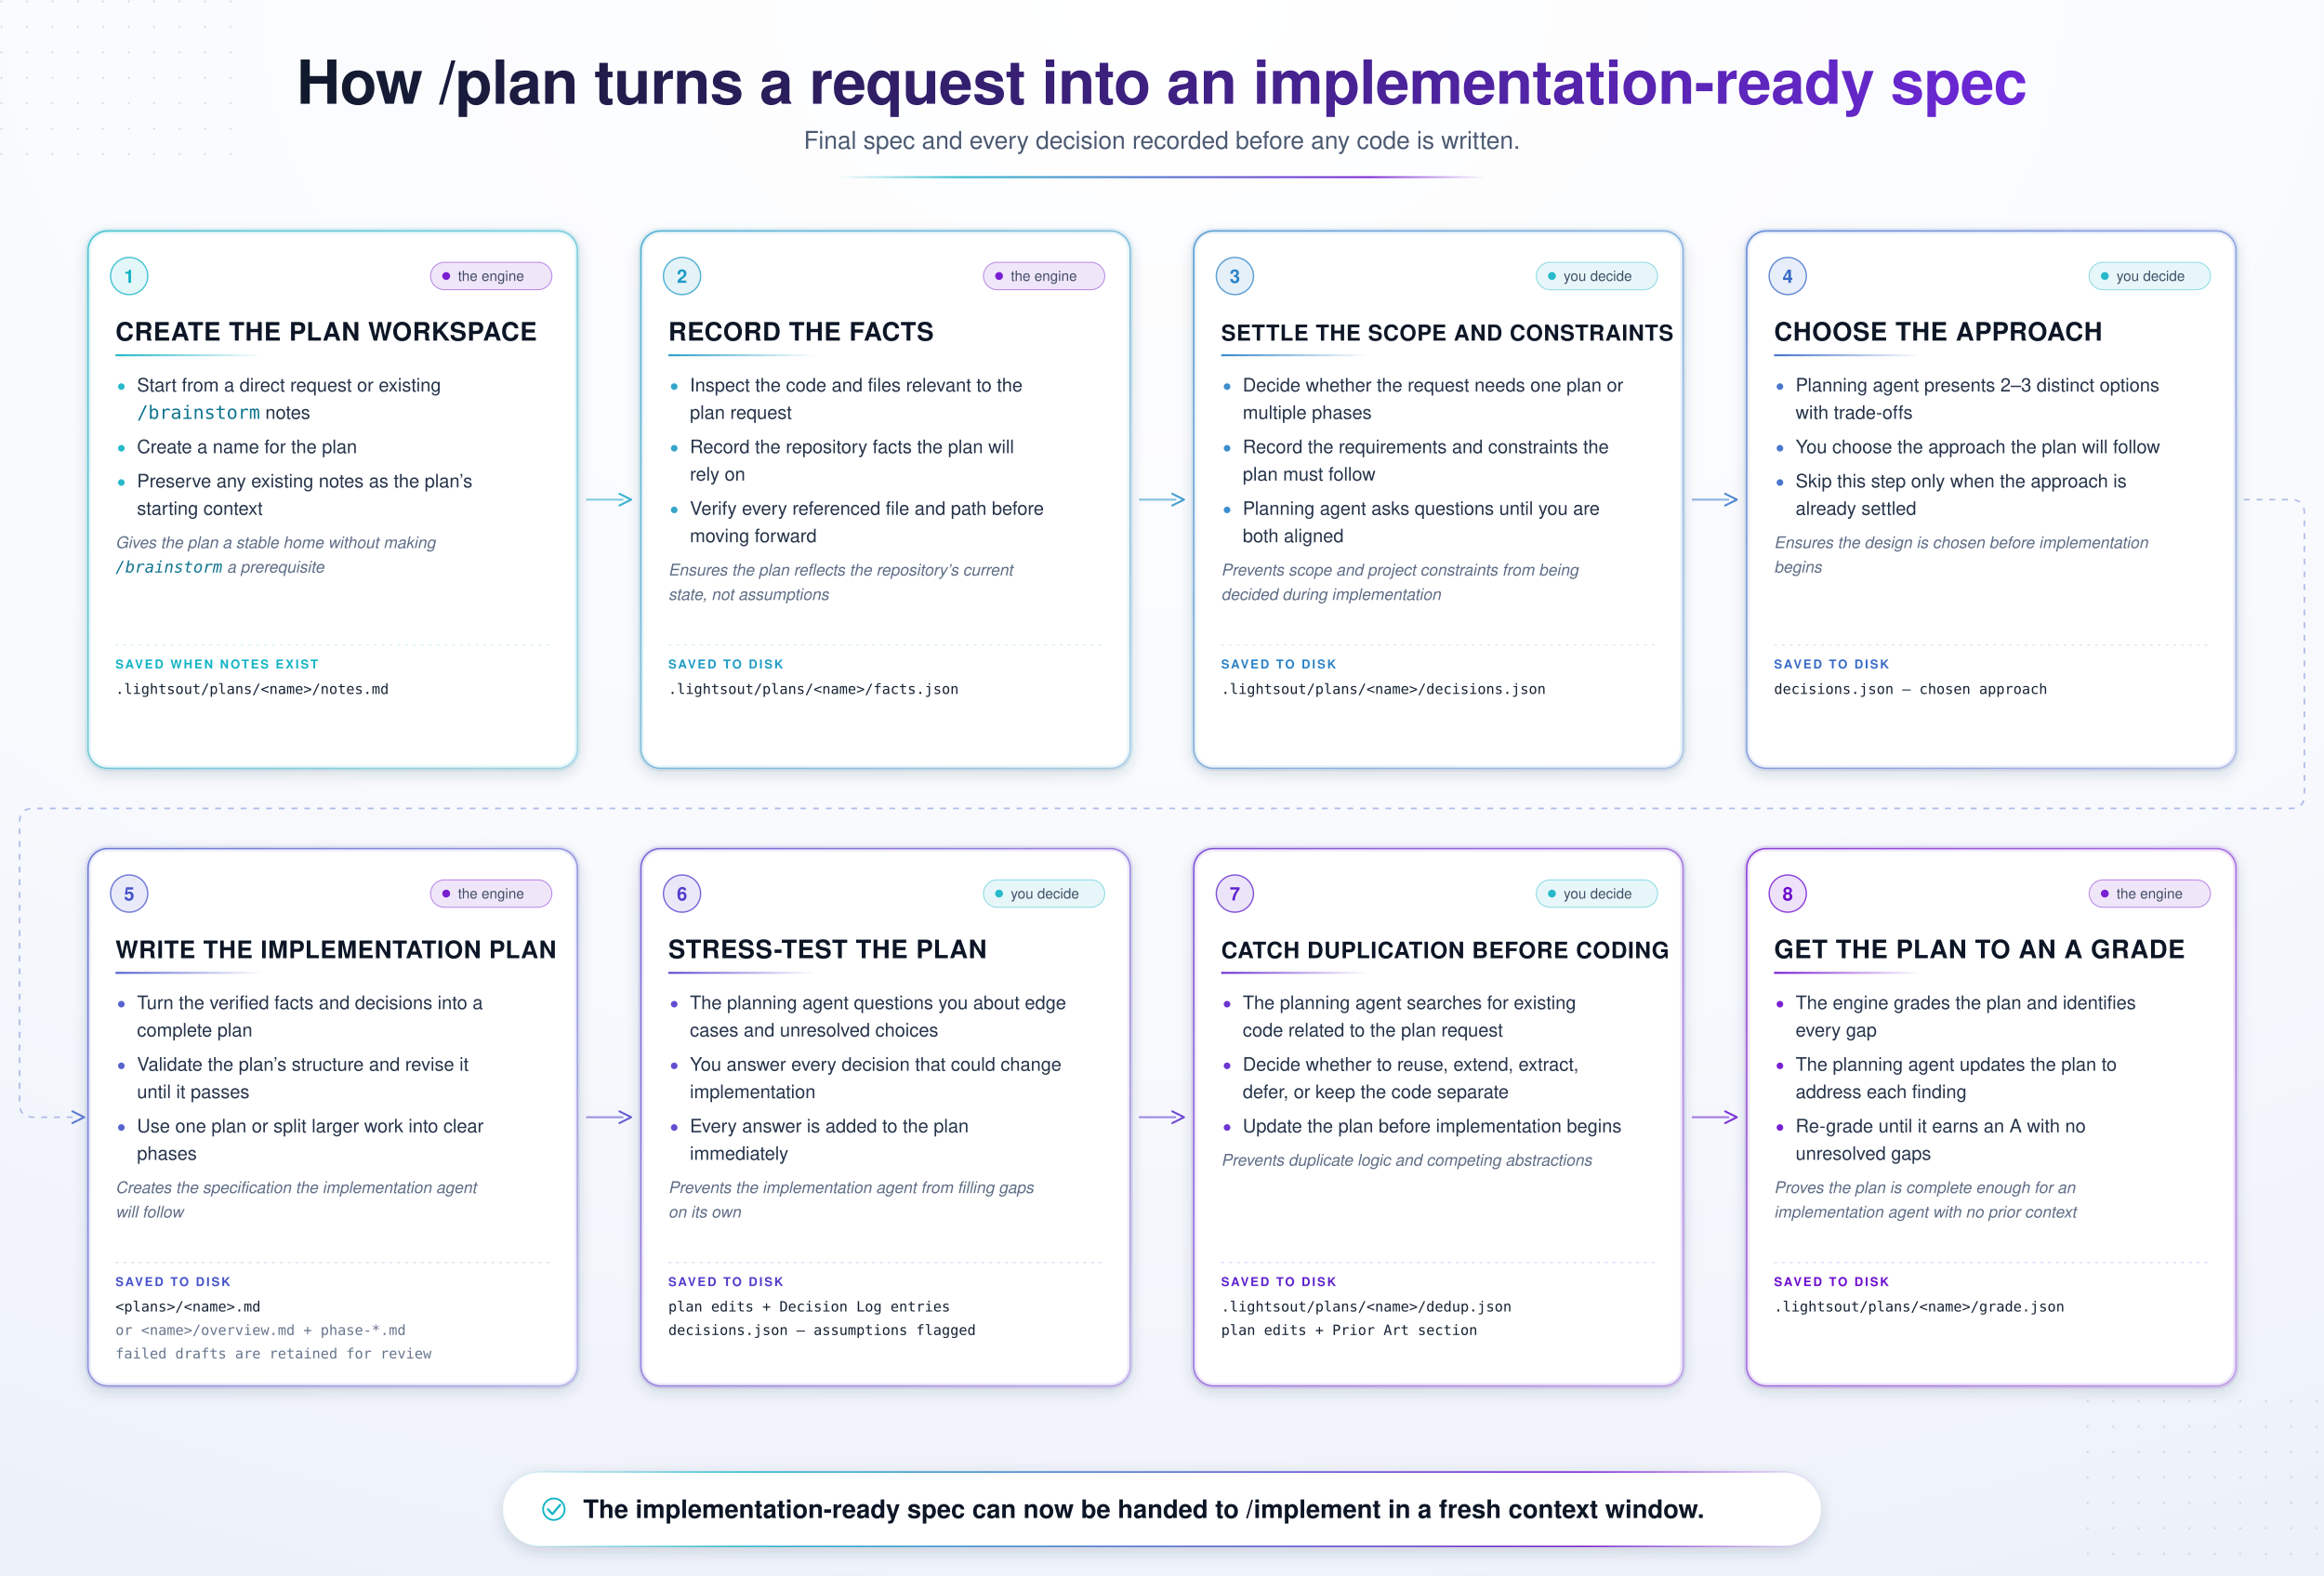
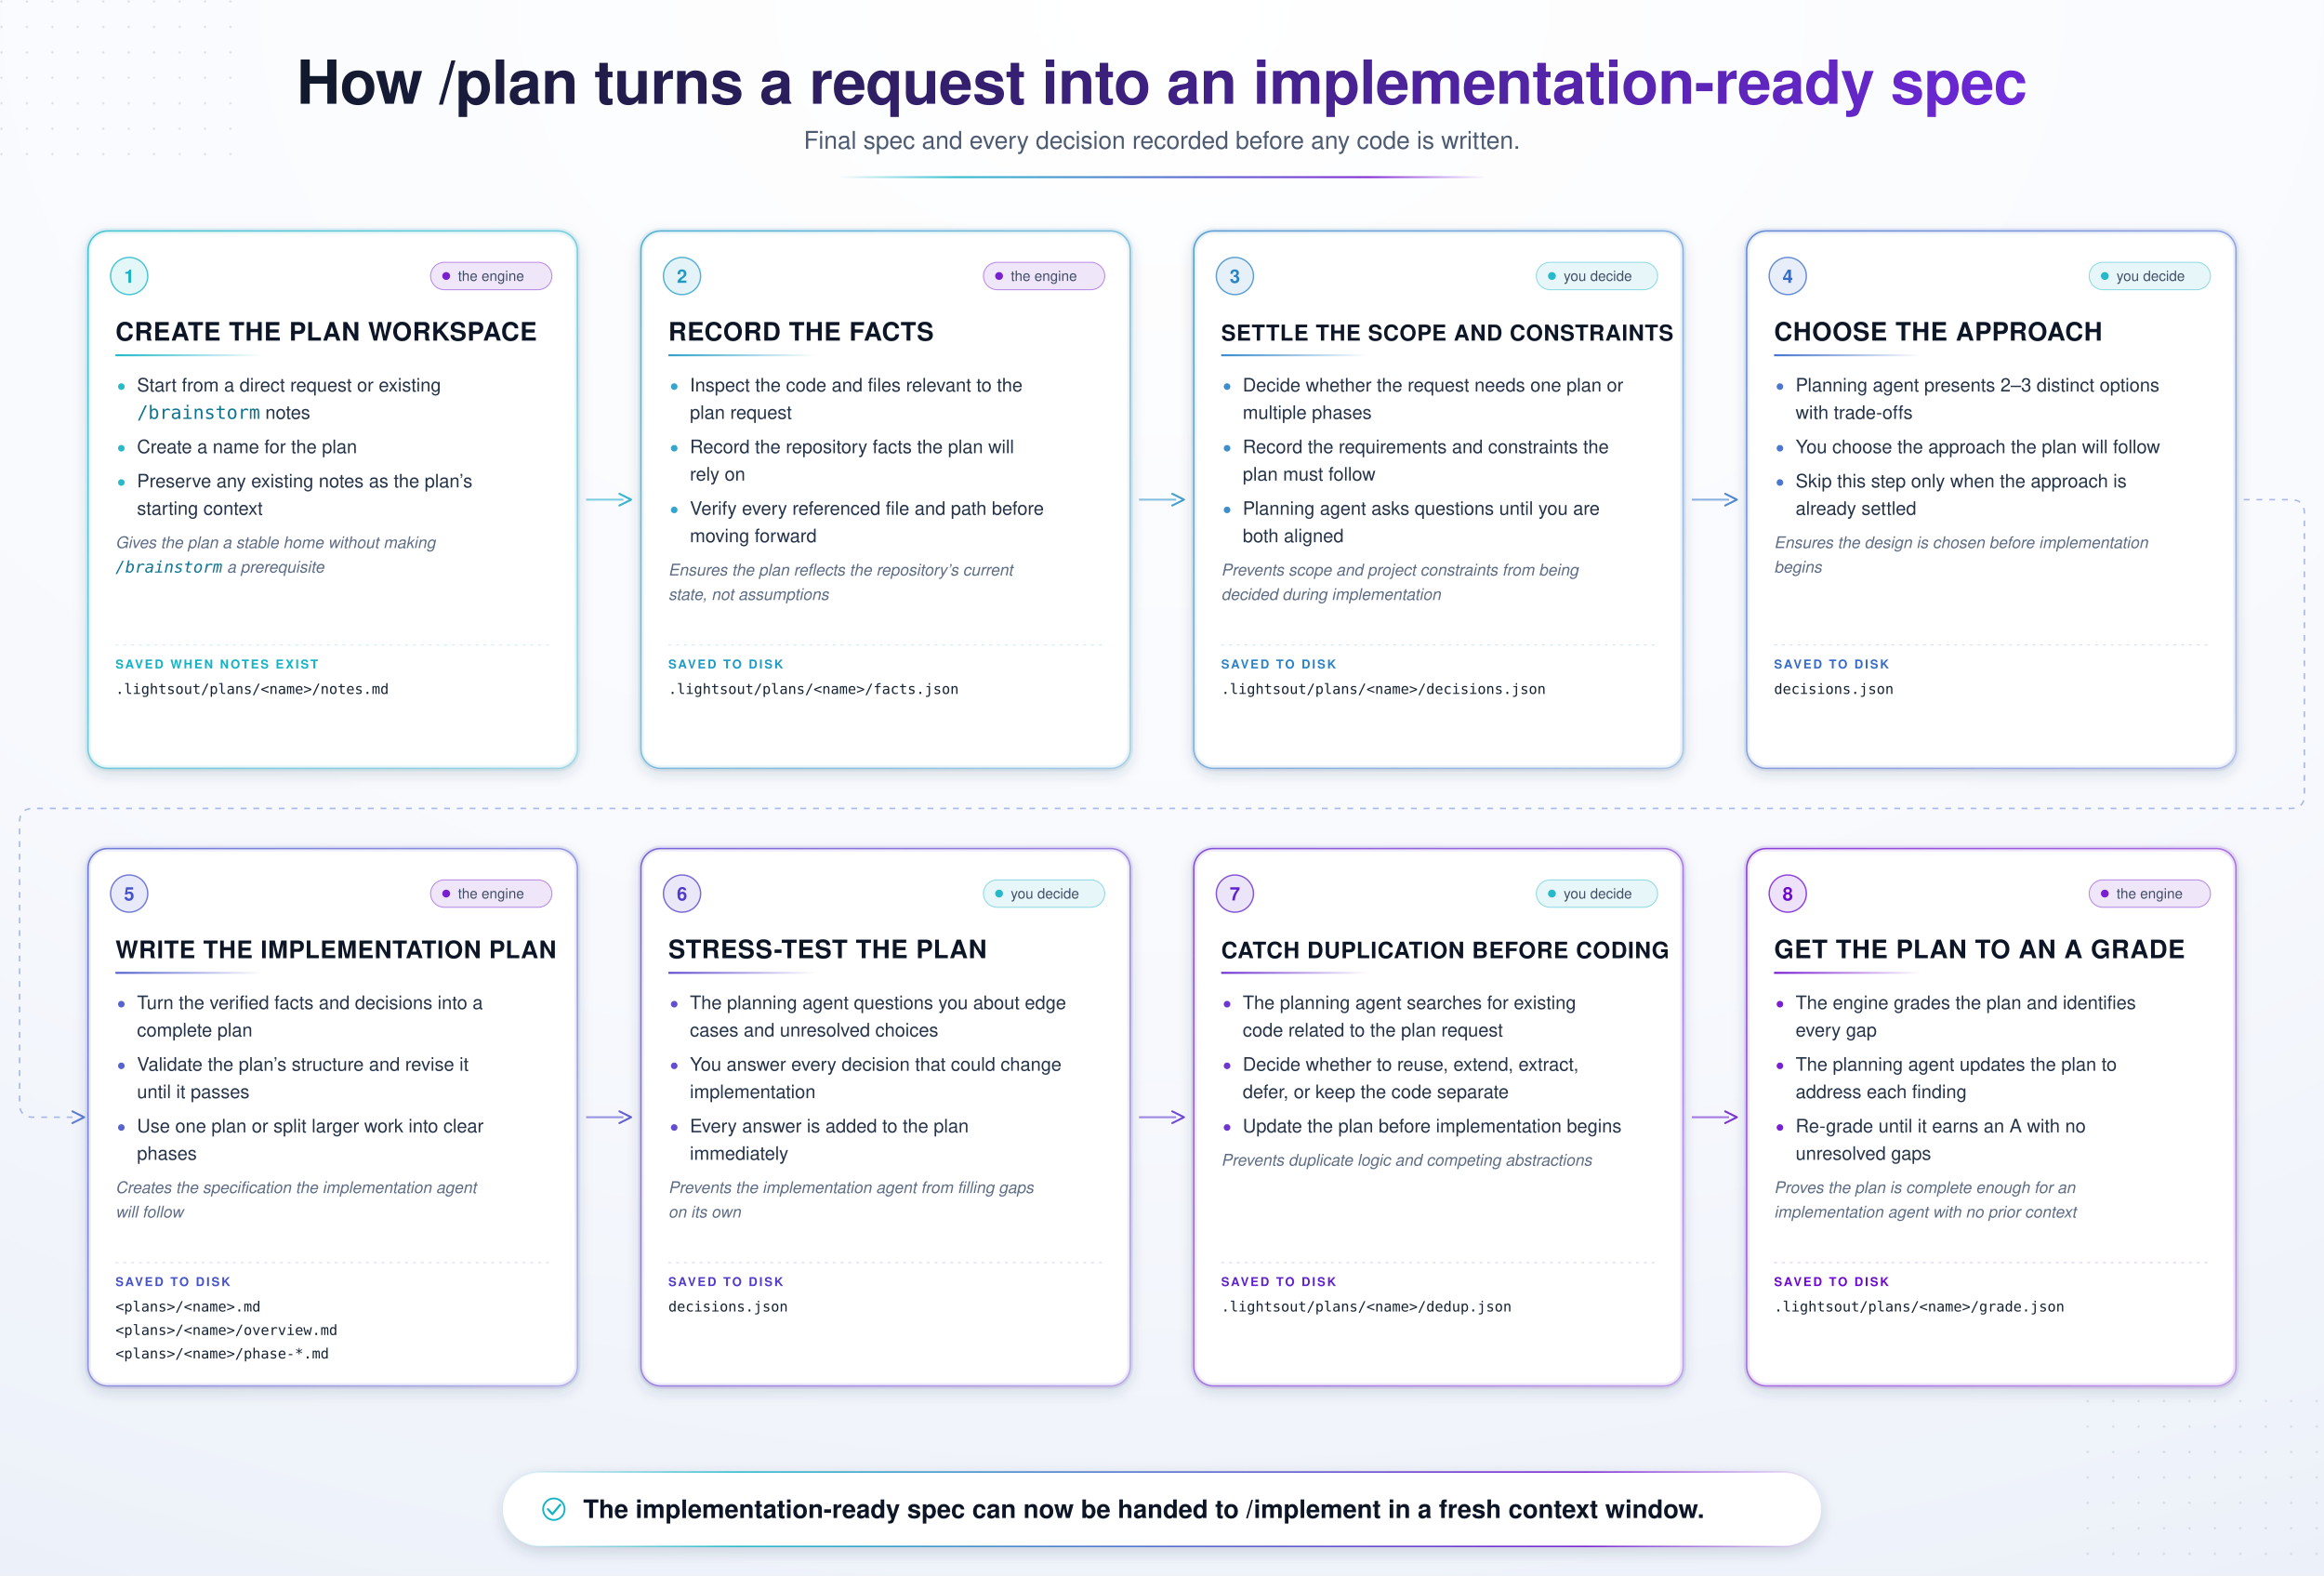
<svg xmlns="http://www.w3.org/2000/svg" width="2375" height="1610" viewBox="0 0 2375 1610" font-family="Helvetica Neue, Helvetica, Arial, sans-serif">
  <defs>
    <radialGradient id="bg" cx="50%" cy="0%" r="120%">
      <stop offset="0%" stop-color="#ffffff" />
      <stop offset="55%" stop-color="#f7f9fd" />
      <stop offset="100%" stop-color="#eaeff8" />
    </radialGradient>
    <linearGradient id="title" x1="0" y1="0" x2="1" y2="0">
      <stop offset="0%" stop-color="#101a2b" />
      <stop offset="100%" stop-color="#6d28d9" />
    </linearGradient>
    <linearGradient id="rail" x1="0" y1="0" x2="1" y2="0">
      <stop offset="0%" stop-color="#12b3c5" stop-opacity="0" />
      <stop offset="18%" stop-color="#12b3c5" stop-opacity="0.85" />
      <stop offset="82%" stop-color="#6b09cd" stop-opacity="0.85" />
      <stop offset="100%" stop-color="#6b09cd" stop-opacity="0" />
    </linearGradient>
    <linearGradient id="edge0" x1="0" y1="0" x2="1" y2="1">
      <stop offset="0%" stop-color="#12b3c5" stop-opacity="0.75" />
      <stop offset="100%" stop-color="#2098c6" stop-opacity="0.28" />
    </linearGradient>
    <linearGradient id="rule0" x1="0" y1="0" x2="1" y2="0">
      <stop offset="0%" stop-color="#12b3c5" stop-opacity="0.95" />
      <stop offset="100%" stop-color="#12b3c5" stop-opacity="0" />
    </linearGradient>
    <linearGradient id="edge1" x1="0" y1="0" x2="1" y2="1">
      <stop offset="0%" stop-color="#1f9bc6" stop-opacity="0.75" />
      <stop offset="100%" stop-color="#2d80c7" stop-opacity="0.28" />
    </linearGradient>
    <linearGradient id="rule1" x1="0" y1="0" x2="1" y2="0">
      <stop offset="0%" stop-color="#1f9bc6" stop-opacity="0.95" />
      <stop offset="100%" stop-color="#1f9bc6" stop-opacity="0" />
    </linearGradient>
    <linearGradient id="edge2" x1="0" y1="0" x2="1" y2="1">
      <stop offset="0%" stop-color="#2b82c7" stop-opacity="0.75" />
      <stop offset="100%" stop-color="#3a67c9" stop-opacity="0.28" />
    </linearGradient>
    <linearGradient id="rule2" x1="0" y1="0" x2="1" y2="0">
      <stop offset="0%" stop-color="#2b82c7" stop-opacity="0.95" />
      <stop offset="100%" stop-color="#2b82c7" stop-opacity="0" />
    </linearGradient>
    <linearGradient id="edge3" x1="0" y1="0" x2="1" y2="1">
      <stop offset="0%" stop-color="#386ac8" stop-opacity="0.75" />
      <stop offset="100%" stop-color="#464fca" stop-opacity="0.28" />
    </linearGradient>
    <linearGradient id="rule3" x1="0" y1="0" x2="1" y2="0">
      <stop offset="0%" stop-color="#386ac8" stop-opacity="0.95" />
      <stop offset="100%" stop-color="#386ac8" stop-opacity="0" />
    </linearGradient>
    <linearGradient id="edge4" x1="0" y1="0" x2="1" y2="1">
      <stop offset="0%" stop-color="#4552ca" stop-opacity="0.75" />
      <stop offset="100%" stop-color="#5337cb" stop-opacity="0.28" />
    </linearGradient>
    <linearGradient id="rule4" x1="0" y1="0" x2="1" y2="0">
      <stop offset="0%" stop-color="#4552ca" stop-opacity="0.95" />
      <stop offset="100%" stop-color="#4552ca" stop-opacity="0" />
    </linearGradient>
    <linearGradient id="edge5" x1="0" y1="0" x2="1" y2="1">
      <stop offset="0%" stop-color="#523acb" stop-opacity="0.75" />
      <stop offset="100%" stop-color="#601ecc" stop-opacity="0.28" />
    </linearGradient>
    <linearGradient id="rule5" x1="0" y1="0" x2="1" y2="0">
      <stop offset="0%" stop-color="#523acb" stop-opacity="0.95" />
      <stop offset="100%" stop-color="#523acb" stop-opacity="0" />
    </linearGradient>
    <linearGradient id="edge6" x1="0" y1="0" x2="1" y2="1">
      <stop offset="0%" stop-color="#5e21cc" stop-opacity="0.75" />
      <stop offset="100%" stop-color="#6b09cd" stop-opacity="0.28" />
    </linearGradient>
    <linearGradient id="rule6" x1="0" y1="0" x2="1" y2="0">
      <stop offset="0%" stop-color="#5e21cc" stop-opacity="0.95" />
      <stop offset="100%" stop-color="#5e21cc" stop-opacity="0" />
    </linearGradient>
    <linearGradient id="edge7" x1="0" y1="0" x2="1" y2="1">
      <stop offset="0%" stop-color="#6b09cd" stop-opacity="0.75" />
      <stop offset="100%" stop-color="#6b09cd" stop-opacity="0.28" />
    </linearGradient>
    <linearGradient id="rule7" x1="0" y1="0" x2="1" y2="0">
      <stop offset="0%" stop-color="#6b09cd" stop-opacity="0.95" />
      <stop offset="100%" stop-color="#6b09cd" stop-opacity="0" />
    </linearGradient>
    <filter id="lift" x="-30%" y="-30%" width="160%" height="180%">
      <feGaussianBlur in="SourceAlpha" stdDeviation="7" />
      <feOffset dy="5" result="s" />
      <feFlood flood-color="#2b3a55" flood-opacity="0.18" />
      <feComposite in2="s" operator="in" />
      <feMerge>
        <feMergeNode />
        <feMergeNode in="SourceGraphic" />
      </feMerge>
    </filter>
    <pattern id="dots" width="26" height="26" patternUnits="userSpaceOnUse">
      <circle cx="1.5" cy="1.5" r="1.1" fill="#94a3b8" fill-opacity="0.35" />
    </pattern>
  </defs>
  <rect width="2375" height="1610" fill="url(#bg)" />
  <rect x="0" y="0" width="260" height="180" fill="url(#dots)" />
  <rect x="2115" y="1430" width="260" height="180" fill="url(#dots)" />
  <text x="1187.5" y="106" text-anchor="middle" font-size="62" font-weight="700" letter-spacing="-0.5" fill="url(#title)">How /plan turns a request into an implementation-ready spec</text>
  <text x="1187.5" y="152" text-anchor="middle" font-size="25" fill="#4c5a72">Final spec and every decision recorded before any code is written.</text>
  <rect x="857.5" y="180" width="660" height="2" fill="url(#rail)" />
  <g>
    <line x1="599" y1="510.5" x2="637" y2="510.5" stroke="#18a7c6" stroke-opacity="0.55" stroke-width="2" />
    <path d="M633,504.5 L645,510.5 L633,516.5" fill="none" stroke="#18a7c6" stroke-opacity="0.85" stroke-width="2" stroke-linecap="round" stroke-linejoin="round" />
  </g>
  <g>
    <line x1="1164" y1="510.5" x2="1202" y2="510.5" stroke="#258fc7" stroke-opacity="0.55" stroke-width="2" />
    <path d="M1198,504.5 L1210,510.5 L1198,516.5" fill="none" stroke="#258fc7" stroke-opacity="0.85" stroke-width="2" stroke-linecap="round" stroke-linejoin="round" />
  </g>
  <g>
    <line x1="1729" y1="510.5" x2="1767" y2="510.5" stroke="#3276c8" stroke-opacity="0.55" stroke-width="2" />
    <path d="M1763,504.5 L1775,510.5 L1763,516.5" fill="none" stroke="#3276c8" stroke-opacity="0.85" stroke-width="2" stroke-linecap="round" stroke-linejoin="round" />
  </g>
  <path d="M2293,510.5 H2341 Q2355,510.5 2355,524.5 V812.0 Q2355,826.0 2341,826.0 H34 Q20,826.0 20,840.0 V1127.5 Q20,1141.5 34,1141.5 H76" fill="none" stroke="#3e5ec9" stroke-opacity="0.4" stroke-width="1.6" stroke-dasharray="6 7" />
  <path d="M74,1135.5 L86,1141.5 L74,1147.5" fill="none" stroke="#3e5ec9" stroke-opacity="0.8" stroke-width="2" stroke-linecap="round" stroke-linejoin="round" />
  <g>
    <line x1="599" y1="1141.5" x2="637" y2="1141.5" stroke="#4b46ca" stroke-opacity="0.55" stroke-width="2" />
    <path d="M633,1135.5 L645,1141.5 L633,1147.5" fill="none" stroke="#4b46ca" stroke-opacity="0.85" stroke-width="2" stroke-linecap="round" stroke-linejoin="round" />
  </g>
  <g>
    <line x1="1164" y1="1141.5" x2="1202" y2="1141.5" stroke="#582dcb" stroke-opacity="0.55" stroke-width="2" />
    <path d="M1198,1135.5 L1210,1141.5 L1198,1147.5" fill="none" stroke="#582dcb" stroke-opacity="0.85" stroke-width="2" stroke-linecap="round" stroke-linejoin="round" />
  </g>
  <g>
    <line x1="1729" y1="1141.5" x2="1767" y2="1141.5" stroke="#6515cc" stroke-opacity="0.55" stroke-width="2" />
    <path d="M1763,1135.5 L1775,1141.5 L1763,1147.5" fill="none" stroke="#6515cc" stroke-opacity="0.85" stroke-width="2" stroke-linecap="round" stroke-linejoin="round" />
  </g>
  <g transform="translate(90,236)">
    <rect x="0" y="0" width="500" height="549" rx="20" fill="#ffffff" fill-opacity="0.97" stroke="url(#edge0)" stroke-width="1.5" filter="url(#lift)" />
    <rect x="0" y="0" width="500" height="549" rx="20" fill="none" stroke="#12b3c5" stroke-opacity="0.10" stroke-width="6" />
    <circle cx="42" cy="46" r="19" fill="#12b3c5" fill-opacity="0.12" stroke="#12b3c5" stroke-opacity="0.75" stroke-width="1.4" />
    <text x="42" y="53" text-anchor="middle" font-size="19" font-weight="600" fill="#12b3c5">1</text>
    <rect x="350" y="32" width="124" height="28" rx="14" fill="#6b09cd" fill-opacity="0.10" stroke="#6b09cd" stroke-opacity="0.45" stroke-width="1" />
    <circle cx="366" cy="46" r="4" fill="#6b09cd" fill-opacity="0.9" />
    <text x="378" y="51" font-size="14.5" fill="#33415a" fill-opacity="0.92">the engine</text>
    <text x="28" y="112" font-size="26" font-weight="700" letter-spacing="0.6" fill="#0d1626">CREATE THE PLAN WORKSPACE</text>
    <rect x="28" y="126" width="150" height="2" fill="url(#rule0)" />
    <circle cx="34" cy="159" r="3.4" fill="#12b3c5" fill-opacity="0.9" />
    <text x="50" y="164" font-size="19" font-weight="500" fill="#26344a">Start from a direct request or existing</text>
    <text x="50" y="192" font-size="19" font-weight="500" fill="#26344a">
      <tspan font-family="Menlo, SF Mono, monospace" fill="#0e7490">/brainstorm</tspan> notes</text>
    <circle cx="34" cy="222" r="3.4" fill="#12b3c5" fill-opacity="0.9" />
    <text x="50" y="227" font-size="19" font-weight="500" fill="#26344a">Create a name for the plan</text>
    <circle cx="34" cy="257" r="3.4" fill="#12b3c5" fill-opacity="0.9" />
    <text x="50" y="262" font-size="19" font-weight="500" fill="#26344a">Preserve any existing notes as the plan’s</text>
    <text x="50" y="290" font-size="19" font-weight="500" fill="#26344a">starting context</text>
    <text x="28" y="324" font-size="16.5" font-style="italic" fill="#5d6c85">Gives the plan a stable home without making</text>
    <text x="28" y="349" font-size="16.5" font-style="italic" fill="#5d6c85">
      <tspan font-family="Menlo, SF Mono, monospace" fill="#0e7490">/brainstorm</tspan> a prerequisite</text>
    <line x1="28" y1="423" x2="472" y2="423" stroke="#12b3c5" stroke-opacity="0.22" stroke-width="1" stroke-dasharray="3 5" />
    <text x="28" y="447" font-size="12.5" font-weight="600" letter-spacing="1.8" fill="#12b3c5" fill-opacity="1">SAVED WHEN NOTES EXIST</text>
    <text x="28" y="473" font-family="Menlo, SF Mono, monospace" font-size="14.5" fill="#152233">.lightsout/plans/&lt;name&gt;/notes.md</text>
  </g>
  <g transform="translate(655,236)">
    <rect x="0" y="0" width="500" height="549" rx="20" fill="#ffffff" fill-opacity="0.97" stroke="url(#edge1)" stroke-width="1.5" filter="url(#lift)" />
    <rect x="0" y="0" width="500" height="549" rx="20" fill="none" stroke="#1f9bc6" stroke-opacity="0.10" stroke-width="6" />
    <circle cx="42" cy="46" r="19" fill="#1f9bc6" fill-opacity="0.12" stroke="#1f9bc6" stroke-opacity="0.75" stroke-width="1.4" />
    <text x="42" y="53" text-anchor="middle" font-size="19" font-weight="600" fill="#1f9bc6">2</text>
    <rect x="350" y="32" width="124" height="28" rx="14" fill="#6b09cd" fill-opacity="0.10" stroke="#6b09cd" stroke-opacity="0.45" stroke-width="1" />
    <circle cx="366" cy="46" r="4" fill="#6b09cd" fill-opacity="0.9" />
    <text x="378" y="51" font-size="14.5" fill="#33415a" fill-opacity="0.92">the engine</text>
    <text x="28" y="112" font-size="26" font-weight="700" letter-spacing="0.6" fill="#0d1626">RECORD THE FACTS</text>
    <rect x="28" y="126" width="150" height="2" fill="url(#rule1)" />
    <circle cx="34" cy="159" r="3.4" fill="#1f9bc6" fill-opacity="0.9" />
    <text x="50" y="164" font-size="19" font-weight="500" fill="#26344a">Inspect the code and files relevant to the</text>
    <text x="50" y="192" font-size="19" font-weight="500" fill="#26344a">plan request</text>
    <circle cx="34" cy="222" r="3.4" fill="#1f9bc6" fill-opacity="0.9" />
    <text x="50" y="227" font-size="19" font-weight="500" fill="#26344a">Record the repository facts the plan will</text>
    <text x="50" y="255" font-size="19" font-weight="500" fill="#26344a">rely on</text>
    <circle cx="34" cy="285" r="3.4" fill="#1f9bc6" fill-opacity="0.9" />
    <text x="50" y="290" font-size="19" font-weight="500" fill="#26344a">Verify every referenced file and path before</text>
    <text x="50" y="318" font-size="19" font-weight="500" fill="#26344a">moving forward</text>
    <text x="28" y="352" font-size="16.5" font-style="italic" fill="#5d6c85">Ensures the plan reflects the repository’s current</text>
    <text x="28" y="377" font-size="16.5" font-style="italic" fill="#5d6c85">state, not assumptions</text>
    <line x1="28" y1="423" x2="472" y2="423" stroke="#1f9bc6" stroke-opacity="0.22" stroke-width="1" stroke-dasharray="3 5" />
    <text x="28" y="447" font-size="12.5" font-weight="600" letter-spacing="1.8" fill="#1f9bc6" fill-opacity="1">SAVED TO DISK</text>
    <text x="28" y="473" font-family="Menlo, SF Mono, monospace" font-size="14.5" fill="#152233">.lightsout/plans/&lt;name&gt;/facts.json</text>
  </g>
  <g transform="translate(1220,236)">
    <rect x="0" y="0" width="500" height="549" rx="20" fill="#ffffff" fill-opacity="0.97" stroke="url(#edge2)" stroke-width="1.5" filter="url(#lift)" />
    <rect x="0" y="0" width="500" height="549" rx="20" fill="none" stroke="#2b82c7" stroke-opacity="0.10" stroke-width="6" />
    <circle cx="42" cy="46" r="19" fill="#2b82c7" fill-opacity="0.12" stroke="#2b82c7" stroke-opacity="0.75" stroke-width="1.4" />
    <text x="42" y="53" text-anchor="middle" font-size="19" font-weight="600" fill="#2b82c7">3</text>
    <rect x="350" y="32" width="124" height="28" rx="14" fill="#12b3c5" fill-opacity="0.10" stroke="#12b3c5" stroke-opacity="0.45" stroke-width="1" />
    <circle cx="366" cy="46" r="4" fill="#12b3c5" fill-opacity="0.9" />
    <text x="378" y="51" font-size="14.5" fill="#33415a" fill-opacity="0.92">you decide</text>
    <text x="28" y="112" font-size="22.4" font-weight="700" letter-spacing="0.6" fill="#0d1626">SETTLE THE SCOPE AND CONSTRAINTS</text>
    <rect x="28" y="126" width="150" height="2" fill="url(#rule2)" />
    <circle cx="34" cy="159" r="3.4" fill="#2b82c7" fill-opacity="0.9" />
    <text x="50" y="164" font-size="19" font-weight="500" fill="#26344a">Decide whether the request needs one plan or</text>
    <text x="50" y="192" font-size="19" font-weight="500" fill="#26344a">multiple phases</text>
    <circle cx="34" cy="222" r="3.4" fill="#2b82c7" fill-opacity="0.9" />
    <text x="50" y="227" font-size="19" font-weight="500" fill="#26344a">Record the requirements and constraints the</text>
    <text x="50" y="255" font-size="19" font-weight="500" fill="#26344a">plan must follow</text>
    <circle cx="34" cy="285" r="3.4" fill="#2b82c7" fill-opacity="0.9" />
    <text x="50" y="290" font-size="19" font-weight="500" fill="#26344a">Planning agent asks questions until you are</text>
    <text x="50" y="318" font-size="19" font-weight="500" fill="#26344a">both aligned</text>
    <text x="28" y="352" font-size="16.5" font-style="italic" fill="#5d6c85">Prevents scope and project constraints from being</text>
    <text x="28" y="377" font-size="16.5" font-style="italic" fill="#5d6c85">decided during implementation</text>
    <line x1="28" y1="423" x2="472" y2="423" stroke="#2b82c7" stroke-opacity="0.22" stroke-width="1" stroke-dasharray="3 5" />
    <text x="28" y="447" font-size="12.5" font-weight="600" letter-spacing="1.8" fill="#2b82c7" fill-opacity="1">SAVED TO DISK</text>
    <text x="28" y="473" font-family="Menlo, SF Mono, monospace" font-size="14.5" fill="#152233">.lightsout/plans/&lt;name&gt;/decisions.json</text>
  </g>
  <g transform="translate(1785,236)">
    <rect x="0" y="0" width="500" height="549" rx="20" fill="#ffffff" fill-opacity="0.97" stroke="url(#edge3)" stroke-width="1.5" filter="url(#lift)" />
    <rect x="0" y="0" width="500" height="549" rx="20" fill="none" stroke="#386ac8" stroke-opacity="0.10" stroke-width="6" />
    <circle cx="42" cy="46" r="19" fill="#386ac8" fill-opacity="0.12" stroke="#386ac8" stroke-opacity="0.75" stroke-width="1.4" />
    <text x="42" y="53" text-anchor="middle" font-size="19" font-weight="600" fill="#386ac8">4</text>
    <rect x="350" y="32" width="124" height="28" rx="14" fill="#12b3c5" fill-opacity="0.10" stroke="#12b3c5" stroke-opacity="0.45" stroke-width="1" />
    <circle cx="366" cy="46" r="4" fill="#12b3c5" fill-opacity="0.9" />
    <text x="378" y="51" font-size="14.5" fill="#33415a" fill-opacity="0.92">you decide</text>
    <text x="28" y="112" font-size="26" font-weight="700" letter-spacing="0.6" fill="#0d1626">CHOOSE THE APPROACH</text>
    <rect x="28" y="126" width="150" height="2" fill="url(#rule3)" />
    <circle cx="34" cy="159" r="3.4" fill="#386ac8" fill-opacity="0.9" />
    <text x="50" y="164" font-size="19" font-weight="500" fill="#26344a">Planning agent presents 2–3 distinct options</text>
    <text x="50" y="192" font-size="19" font-weight="500" fill="#26344a">with trade-offs</text>
    <circle cx="34" cy="222" r="3.4" fill="#386ac8" fill-opacity="0.9" />
    <text x="50" y="227" font-size="19" font-weight="500" fill="#26344a">You choose the approach the plan will follow</text>
    <circle cx="34" cy="257" r="3.4" fill="#386ac8" fill-opacity="0.9" />
    <text x="50" y="262" font-size="19" font-weight="500" fill="#26344a">Skip this step only when the approach is</text>
    <text x="50" y="290" font-size="19" font-weight="500" fill="#26344a">already settled</text>
    <text x="28" y="324" font-size="16.5" font-style="italic" fill="#5d6c85">Ensures the design is chosen before implementation</text>
    <text x="28" y="349" font-size="16.5" font-style="italic" fill="#5d6c85">begins</text>
    <line x1="28" y1="423" x2="472" y2="423" stroke="#386ac8" stroke-opacity="0.22" stroke-width="1" stroke-dasharray="3 5" />
    <text x="28" y="447" font-size="12.5" font-weight="600" letter-spacing="1.8" fill="#386ac8" fill-opacity="1">SAVED TO DISK</text>
-     <text x="28" y="473" font-family="Menlo, SF Mono, monospace" font-size="14.5" fill="#152233">decisions.json — chosen approach</text>
+     <text x="28" y="473" font-family="Menlo, SF Mono, monospace" font-size="14.5" fill="#152233">decisions.json</text>
  </g>
  <g transform="translate(90,867)">
    <rect x="0" y="0" width="500" height="549" rx="20" fill="#ffffff" fill-opacity="0.97" stroke="url(#edge4)" stroke-width="1.5" filter="url(#lift)" />
    <rect x="0" y="0" width="500" height="549" rx="20" fill="none" stroke="#4552ca" stroke-opacity="0.10" stroke-width="6" />
    <circle cx="42" cy="46" r="19" fill="#4552ca" fill-opacity="0.12" stroke="#4552ca" stroke-opacity="0.75" stroke-width="1.4" />
    <text x="42" y="53" text-anchor="middle" font-size="19" font-weight="600" fill="#4552ca">5</text>
    <rect x="350" y="32" width="124" height="28" rx="14" fill="#6b09cd" fill-opacity="0.10" stroke="#6b09cd" stroke-opacity="0.45" stroke-width="1" />
    <circle cx="366" cy="46" r="4" fill="#6b09cd" fill-opacity="0.9" />
    <text x="378" y="51" font-size="14.5" fill="#33415a" fill-opacity="0.92">the engine</text>
    <text x="28" y="112" font-size="24.7" font-weight="700" letter-spacing="0.6" fill="#0d1626">WRITE THE IMPLEMENTATION PLAN</text>
    <rect x="28" y="126" width="150" height="2" fill="url(#rule4)" />
    <circle cx="34" cy="159" r="3.4" fill="#4552ca" fill-opacity="0.9" />
    <text x="50" y="164" font-size="19" font-weight="500" fill="#26344a">Turn the verified facts and decisions into a</text>
    <text x="50" y="192" font-size="19" font-weight="500" fill="#26344a">complete plan</text>
    <circle cx="34" cy="222" r="3.4" fill="#4552ca" fill-opacity="0.9" />
    <text x="50" y="227" font-size="19" font-weight="500" fill="#26344a">Validate the plan’s structure and revise it</text>
    <text x="50" y="255" font-size="19" font-weight="500" fill="#26344a">until it passes</text>
    <circle cx="34" cy="285" r="3.4" fill="#4552ca" fill-opacity="0.9" />
    <text x="50" y="290" font-size="19" font-weight="500" fill="#26344a">Use one plan or split larger work into clear</text>
    <text x="50" y="318" font-size="19" font-weight="500" fill="#26344a">phases</text>
    <text x="28" y="352" font-size="16.5" font-style="italic" fill="#5d6c85">Creates the specification the implementation agent</text>
    <text x="28" y="377" font-size="16.5" font-style="italic" fill="#5d6c85">will follow</text>
    <line x1="28" y1="423" x2="472" y2="423" stroke="#4552ca" stroke-opacity="0.22" stroke-width="1" stroke-dasharray="3 5" />
    <text x="28" y="447" font-size="12.5" font-weight="600" letter-spacing="1.8" fill="#4552ca" fill-opacity="1">SAVED TO DISK</text>
    <text x="28" y="473" font-family="Menlo, SF Mono, monospace" font-size="14.5" fill="#152233">&lt;plans&gt;/&lt;name&gt;.md</text>
-     <text x="28" y="497" font-family="Menlo, SF Mono, monospace" font-size="14.5" fill="#67758d">or &lt;name&gt;/overview.md + phase-*.md</text>
-     <text x="28" y="521" font-family="Menlo, SF Mono, monospace" font-size="14.5" fill="#67758d">failed drafts are retained for review</text>
+     <text x="28" y="497" font-family="Menlo, SF Mono, monospace" font-size="14.5" fill="#152233">&lt;plans&gt;/&lt;name&gt;/overview.md</text>
+     <text x="28" y="521" font-family="Menlo, SF Mono, monospace" font-size="14.5" fill="#152233">&lt;plans&gt;/&lt;name&gt;/phase-*.md</text>
  </g>
  <g transform="translate(655,867)">
    <rect x="0" y="0" width="500" height="549" rx="20" fill="#ffffff" fill-opacity="0.97" stroke="url(#edge5)" stroke-width="1.5" filter="url(#lift)" />
    <rect x="0" y="0" width="500" height="549" rx="20" fill="none" stroke="#523acb" stroke-opacity="0.10" stroke-width="6" />
    <circle cx="42" cy="46" r="19" fill="#523acb" fill-opacity="0.12" stroke="#523acb" stroke-opacity="0.75" stroke-width="1.4" />
    <text x="42" y="53" text-anchor="middle" font-size="19" font-weight="600" fill="#523acb">6</text>
    <rect x="350" y="32" width="124" height="28" rx="14" fill="#12b3c5" fill-opacity="0.10" stroke="#12b3c5" stroke-opacity="0.45" stroke-width="1" />
    <circle cx="366" cy="46" r="4" fill="#12b3c5" fill-opacity="0.9" />
    <text x="378" y="51" font-size="14.5" fill="#33415a" fill-opacity="0.92">you decide</text>
    <text x="28" y="112" font-size="26" font-weight="700" letter-spacing="0.6" fill="#0d1626">STRESS-TEST THE PLAN</text>
    <rect x="28" y="126" width="150" height="2" fill="url(#rule5)" />
    <circle cx="34" cy="159" r="3.4" fill="#523acb" fill-opacity="0.9" />
    <text x="50" y="164" font-size="19" font-weight="500" fill="#26344a">The planning agent questions you about edge</text>
    <text x="50" y="192" font-size="19" font-weight="500" fill="#26344a">cases and unresolved choices</text>
    <circle cx="34" cy="222" r="3.4" fill="#523acb" fill-opacity="0.9" />
    <text x="50" y="227" font-size="19" font-weight="500" fill="#26344a">You answer every decision that could change</text>
    <text x="50" y="255" font-size="19" font-weight="500" fill="#26344a">implementation</text>
    <circle cx="34" cy="285" r="3.4" fill="#523acb" fill-opacity="0.9" />
    <text x="50" y="290" font-size="19" font-weight="500" fill="#26344a">Every answer is added to the plan</text>
    <text x="50" y="318" font-size="19" font-weight="500" fill="#26344a">immediately</text>
    <text x="28" y="352" font-size="16.5" font-style="italic" fill="#5d6c85">Prevents the implementation agent from filling gaps</text>
    <text x="28" y="377" font-size="16.5" font-style="italic" fill="#5d6c85">on its own</text>
    <line x1="28" y1="423" x2="472" y2="423" stroke="#523acb" stroke-opacity="0.22" stroke-width="1" stroke-dasharray="3 5" />
    <text x="28" y="447" font-size="12.5" font-weight="600" letter-spacing="1.8" fill="#523acb" fill-opacity="1">SAVED TO DISK</text>
-     <text x="28" y="473" font-family="Menlo, SF Mono, monospace" font-size="14.5" fill="#152233">plan edits + Decision Log entries</text>
-     <text x="28" y="497" font-family="Menlo, SF Mono, monospace" font-size="14.5" fill="#152233">decisions.json — assumptions flagged</text>
+     <text x="28" y="473" font-family="Menlo, SF Mono, monospace" font-size="14.5" fill="#152233">decisions.json</text>
  </g>
  <g transform="translate(1220,867)">
    <rect x="0" y="0" width="500" height="549" rx="20" fill="#ffffff" fill-opacity="0.97" stroke="url(#edge6)" stroke-width="1.5" filter="url(#lift)" />
    <rect x="0" y="0" width="500" height="549" rx="20" fill="none" stroke="#5e21cc" stroke-opacity="0.10" stroke-width="6" />
    <circle cx="42" cy="46" r="19" fill="#5e21cc" fill-opacity="0.12" stroke="#5e21cc" stroke-opacity="0.75" stroke-width="1.4" />
    <text x="42" y="53" text-anchor="middle" font-size="19" font-weight="600" fill="#5e21cc">7</text>
    <rect x="350" y="32" width="124" height="28" rx="14" fill="#12b3c5" fill-opacity="0.10" stroke="#12b3c5" stroke-opacity="0.45" stroke-width="1" />
    <circle cx="366" cy="46" r="4" fill="#12b3c5" fill-opacity="0.9" />
    <text x="378" y="51" font-size="14.5" fill="#33415a" fill-opacity="0.92">you decide</text>
    <text x="28" y="112" font-size="23.1" font-weight="700" letter-spacing="0.6" fill="#0d1626">CATCH DUPLICATION BEFORE CODING</text>
    <rect x="28" y="126" width="150" height="2" fill="url(#rule6)" />
    <circle cx="34" cy="159" r="3.4" fill="#5e21cc" fill-opacity="0.9" />
    <text x="50" y="164" font-size="19" font-weight="500" fill="#26344a">The planning agent searches for existing</text>
    <text x="50" y="192" font-size="19" font-weight="500" fill="#26344a">code related to the plan request</text>
    <circle cx="34" cy="222" r="3.4" fill="#5e21cc" fill-opacity="0.9" />
    <text x="50" y="227" font-size="19" font-weight="500" fill="#26344a">Decide whether to reuse, extend, extract,</text>
    <text x="50" y="255" font-size="19" font-weight="500" fill="#26344a">defer, or keep the code separate</text>
    <circle cx="34" cy="285" r="3.4" fill="#5e21cc" fill-opacity="0.9" />
    <text x="50" y="290" font-size="19" font-weight="500" fill="#26344a">Update the plan before implementation begins</text>
    <text x="28" y="324" font-size="16.5" font-style="italic" fill="#5d6c85">Prevents duplicate logic and competing abstractions</text>
    <line x1="28" y1="423" x2="472" y2="423" stroke="#5e21cc" stroke-opacity="0.22" stroke-width="1" stroke-dasharray="3 5" />
    <text x="28" y="447" font-size="12.5" font-weight="600" letter-spacing="1.8" fill="#5e21cc" fill-opacity="1">SAVED TO DISK</text>
    <text x="28" y="473" font-family="Menlo, SF Mono, monospace" font-size="14.5" fill="#152233">.lightsout/plans/&lt;name&gt;/dedup.json</text>
-     <text x="28" y="497" font-family="Menlo, SF Mono, monospace" font-size="14.5" fill="#152233">plan edits + Prior Art section</text>
  </g>
  <g transform="translate(1785,867)">
    <rect x="0" y="0" width="500" height="549" rx="20" fill="#ffffff" fill-opacity="0.97" stroke="url(#edge7)" stroke-width="1.5" filter="url(#lift)" />
    <rect x="0" y="0" width="500" height="549" rx="20" fill="none" stroke="#6b09cd" stroke-opacity="0.10" stroke-width="6" />
    <circle cx="42" cy="46" r="19" fill="#6b09cd" fill-opacity="0.12" stroke="#6b09cd" stroke-opacity="0.75" stroke-width="1.4" />
    <text x="42" y="53" text-anchor="middle" font-size="19" font-weight="600" fill="#6b09cd">8</text>
    <rect x="350" y="32" width="124" height="28" rx="14" fill="#6b09cd" fill-opacity="0.10" stroke="#6b09cd" stroke-opacity="0.45" stroke-width="1" />
    <circle cx="366" cy="46" r="4" fill="#6b09cd" fill-opacity="0.9" />
    <text x="378" y="51" font-size="14.5" fill="#33415a" fill-opacity="0.92">the engine</text>
    <text x="28" y="112" font-size="26" font-weight="700" letter-spacing="0.6" fill="#0d1626">GET THE PLAN TO AN A GRADE</text>
    <rect x="28" y="126" width="150" height="2" fill="url(#rule7)" />
    <circle cx="34" cy="159" r="3.4" fill="#6b09cd" fill-opacity="0.9" />
    <text x="50" y="164" font-size="19" font-weight="500" fill="#26344a">The engine grades the plan and identifies</text>
    <text x="50" y="192" font-size="19" font-weight="500" fill="#26344a">every gap</text>
    <circle cx="34" cy="222" r="3.4" fill="#6b09cd" fill-opacity="0.9" />
    <text x="50" y="227" font-size="19" font-weight="500" fill="#26344a">The planning agent updates the plan to</text>
    <text x="50" y="255" font-size="19" font-weight="500" fill="#26344a">address each finding</text>
    <circle cx="34" cy="285" r="3.4" fill="#6b09cd" fill-opacity="0.9" />
    <text x="50" y="290" font-size="19" font-weight="500" fill="#26344a">Re-grade until it earns an A with no</text>
    <text x="50" y="318" font-size="19" font-weight="500" fill="#26344a">unresolved gaps</text>
    <text x="28" y="352" font-size="16.5" font-style="italic" fill="#5d6c85">Proves the plan is complete enough for an</text>
    <text x="28" y="377" font-size="16.5" font-style="italic" fill="#5d6c85">implementation agent with no prior context</text>
    <line x1="28" y1="423" x2="472" y2="423" stroke="#6b09cd" stroke-opacity="0.22" stroke-width="1" stroke-dasharray="3 5" />
    <text x="28" y="447" font-size="12.5" font-weight="600" letter-spacing="1.8" fill="#6b09cd" fill-opacity="1">SAVED TO DISK</text>
    <text x="28" y="473" font-family="Menlo, SF Mono, monospace" font-size="14.5" fill="#152233">.lightsout/plans/&lt;name&gt;/grade.json</text>
  </g>
  <g filter="url(#lift)">
    <rect x="514.0" y="1504" width="1347" height="76" rx="38.0" fill="#ffffff" stroke="url(#rail)" stroke-width="1.6" />
  </g>
  <circle cx="566.0" cy="1542.0" r="11" fill="none" stroke="#12b3c5" stroke-width="1.8" />
  <path d="M560.0,1542.0 l4.5,5 l8-9.5" fill="none" stroke="#12b3c5" stroke-width="2.2" stroke-linecap="round" stroke-linejoin="round" />
  <text x="596.0" y="1551.0" font-size="26" font-weight="600" fill="#0d1626">The implementation-ready spec can now be handed to /implement in a fresh context window.</text>
</svg>
